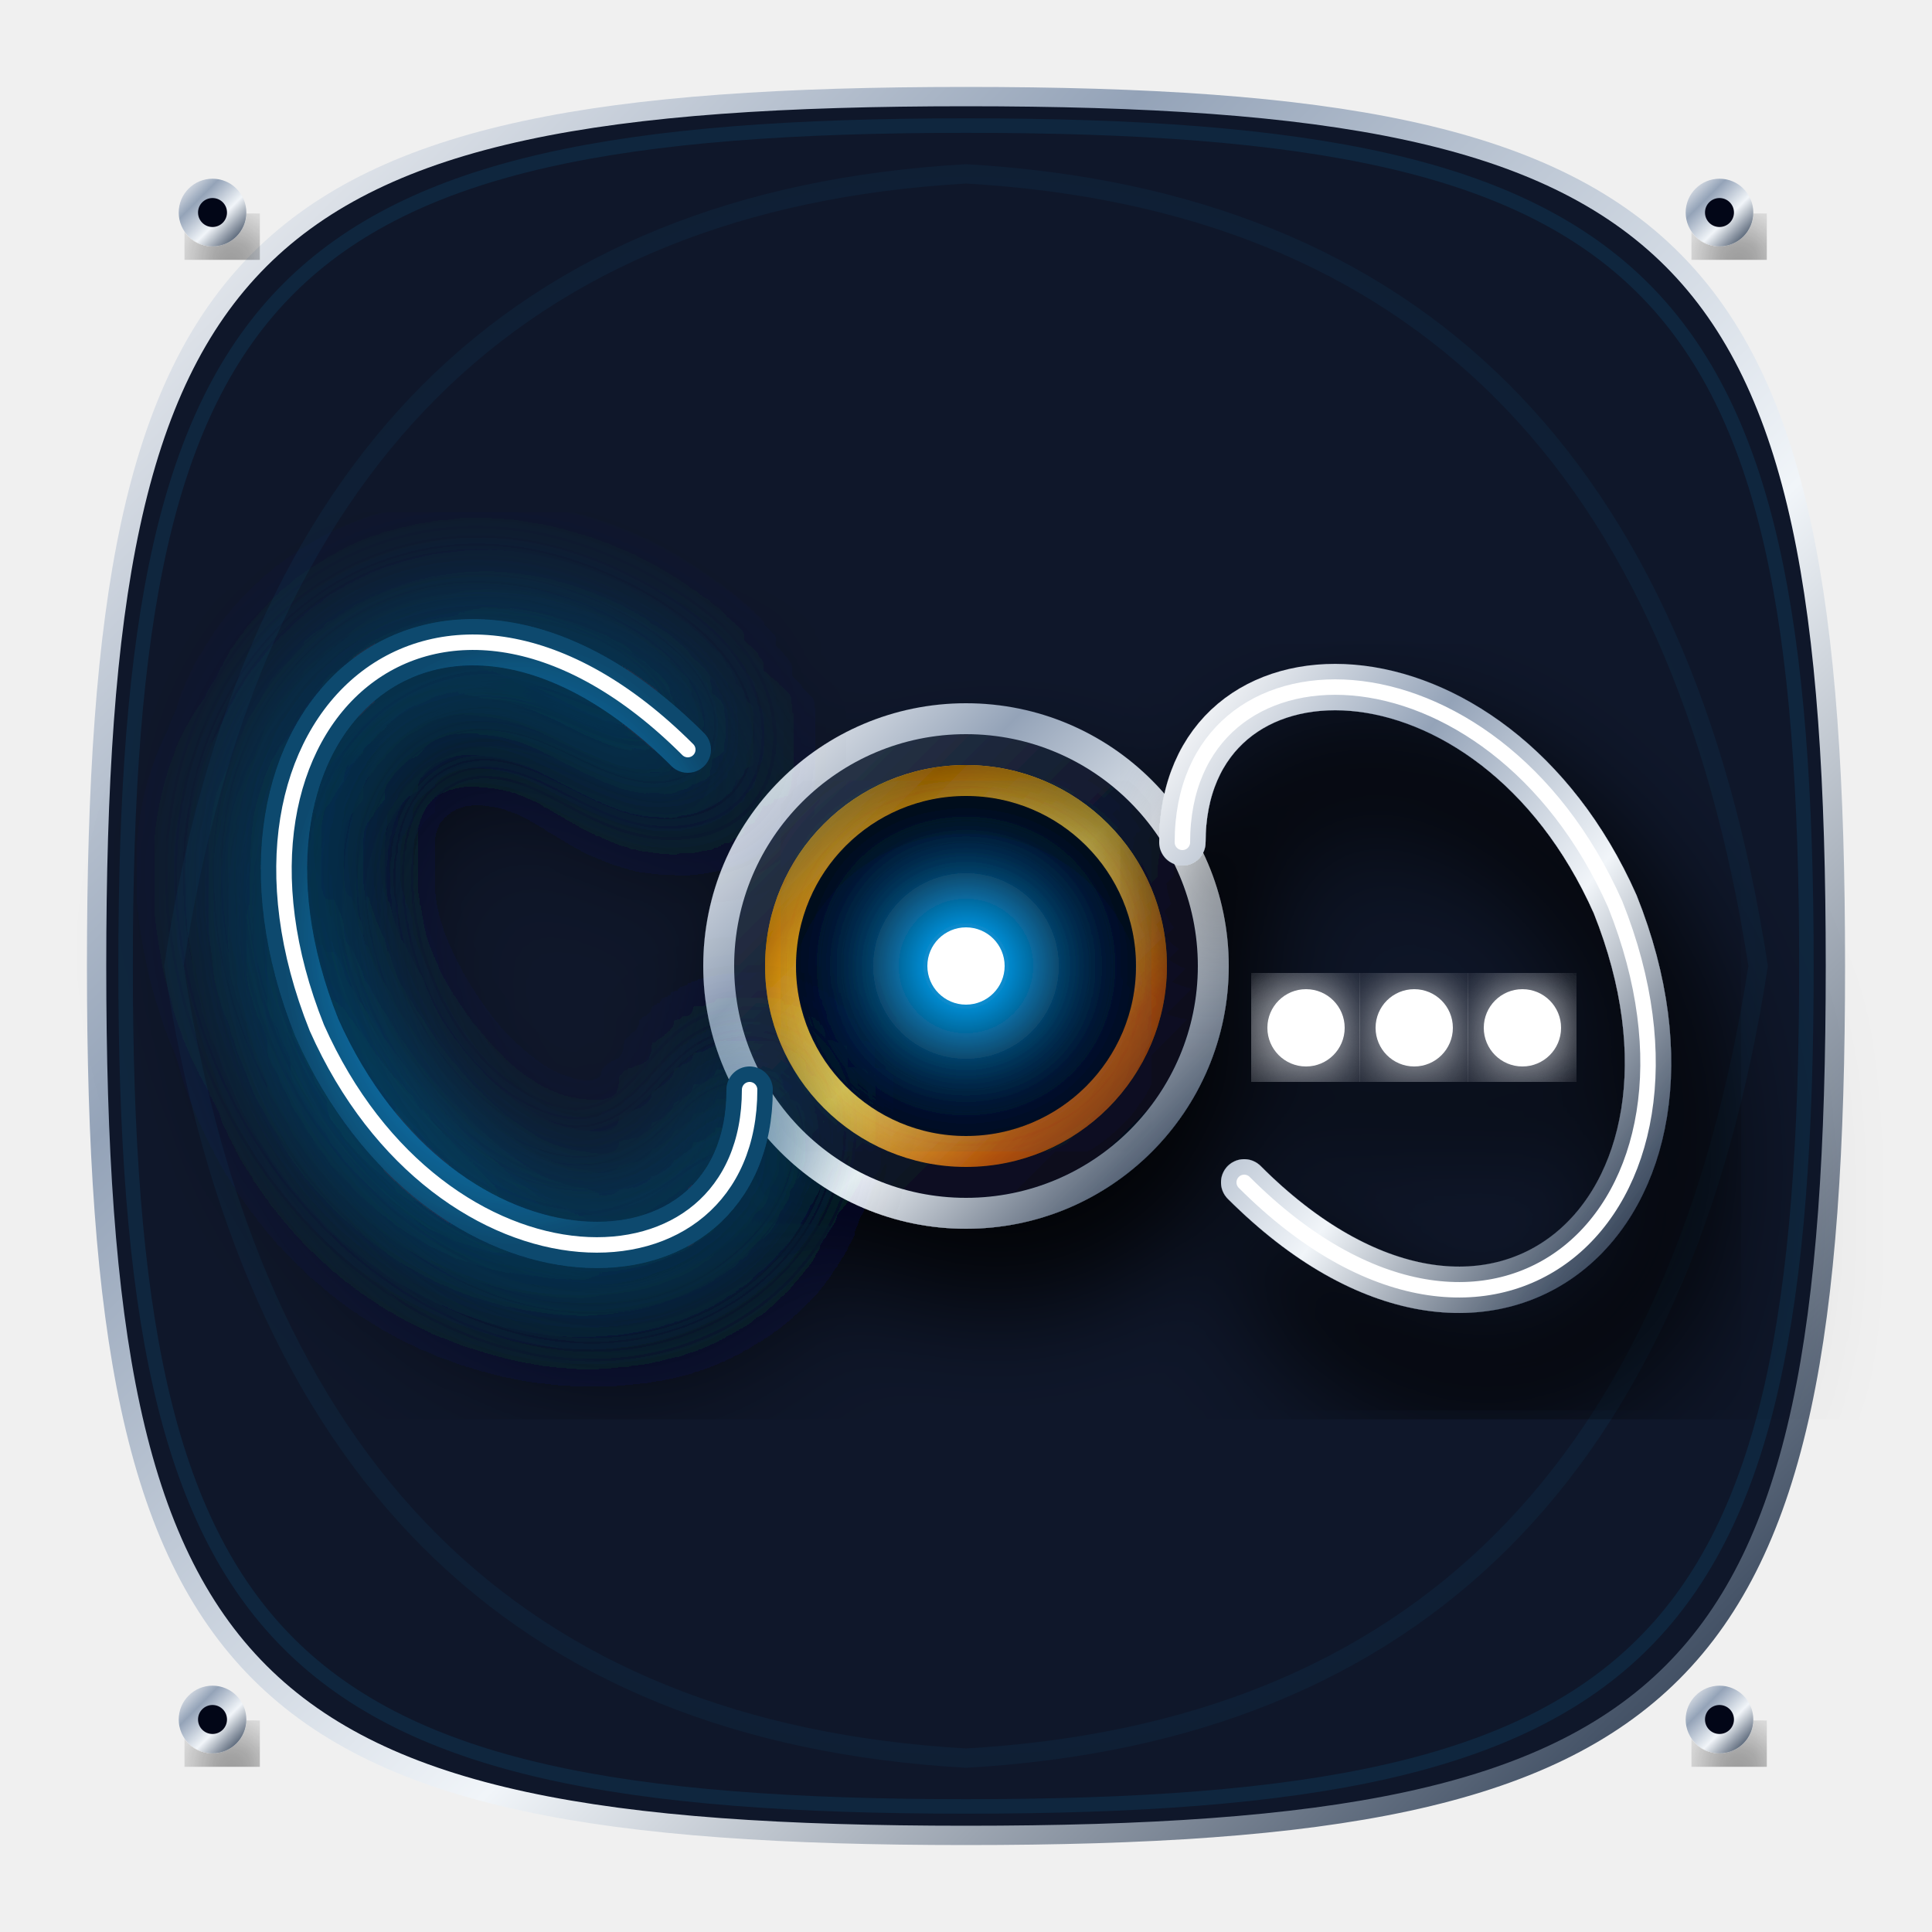
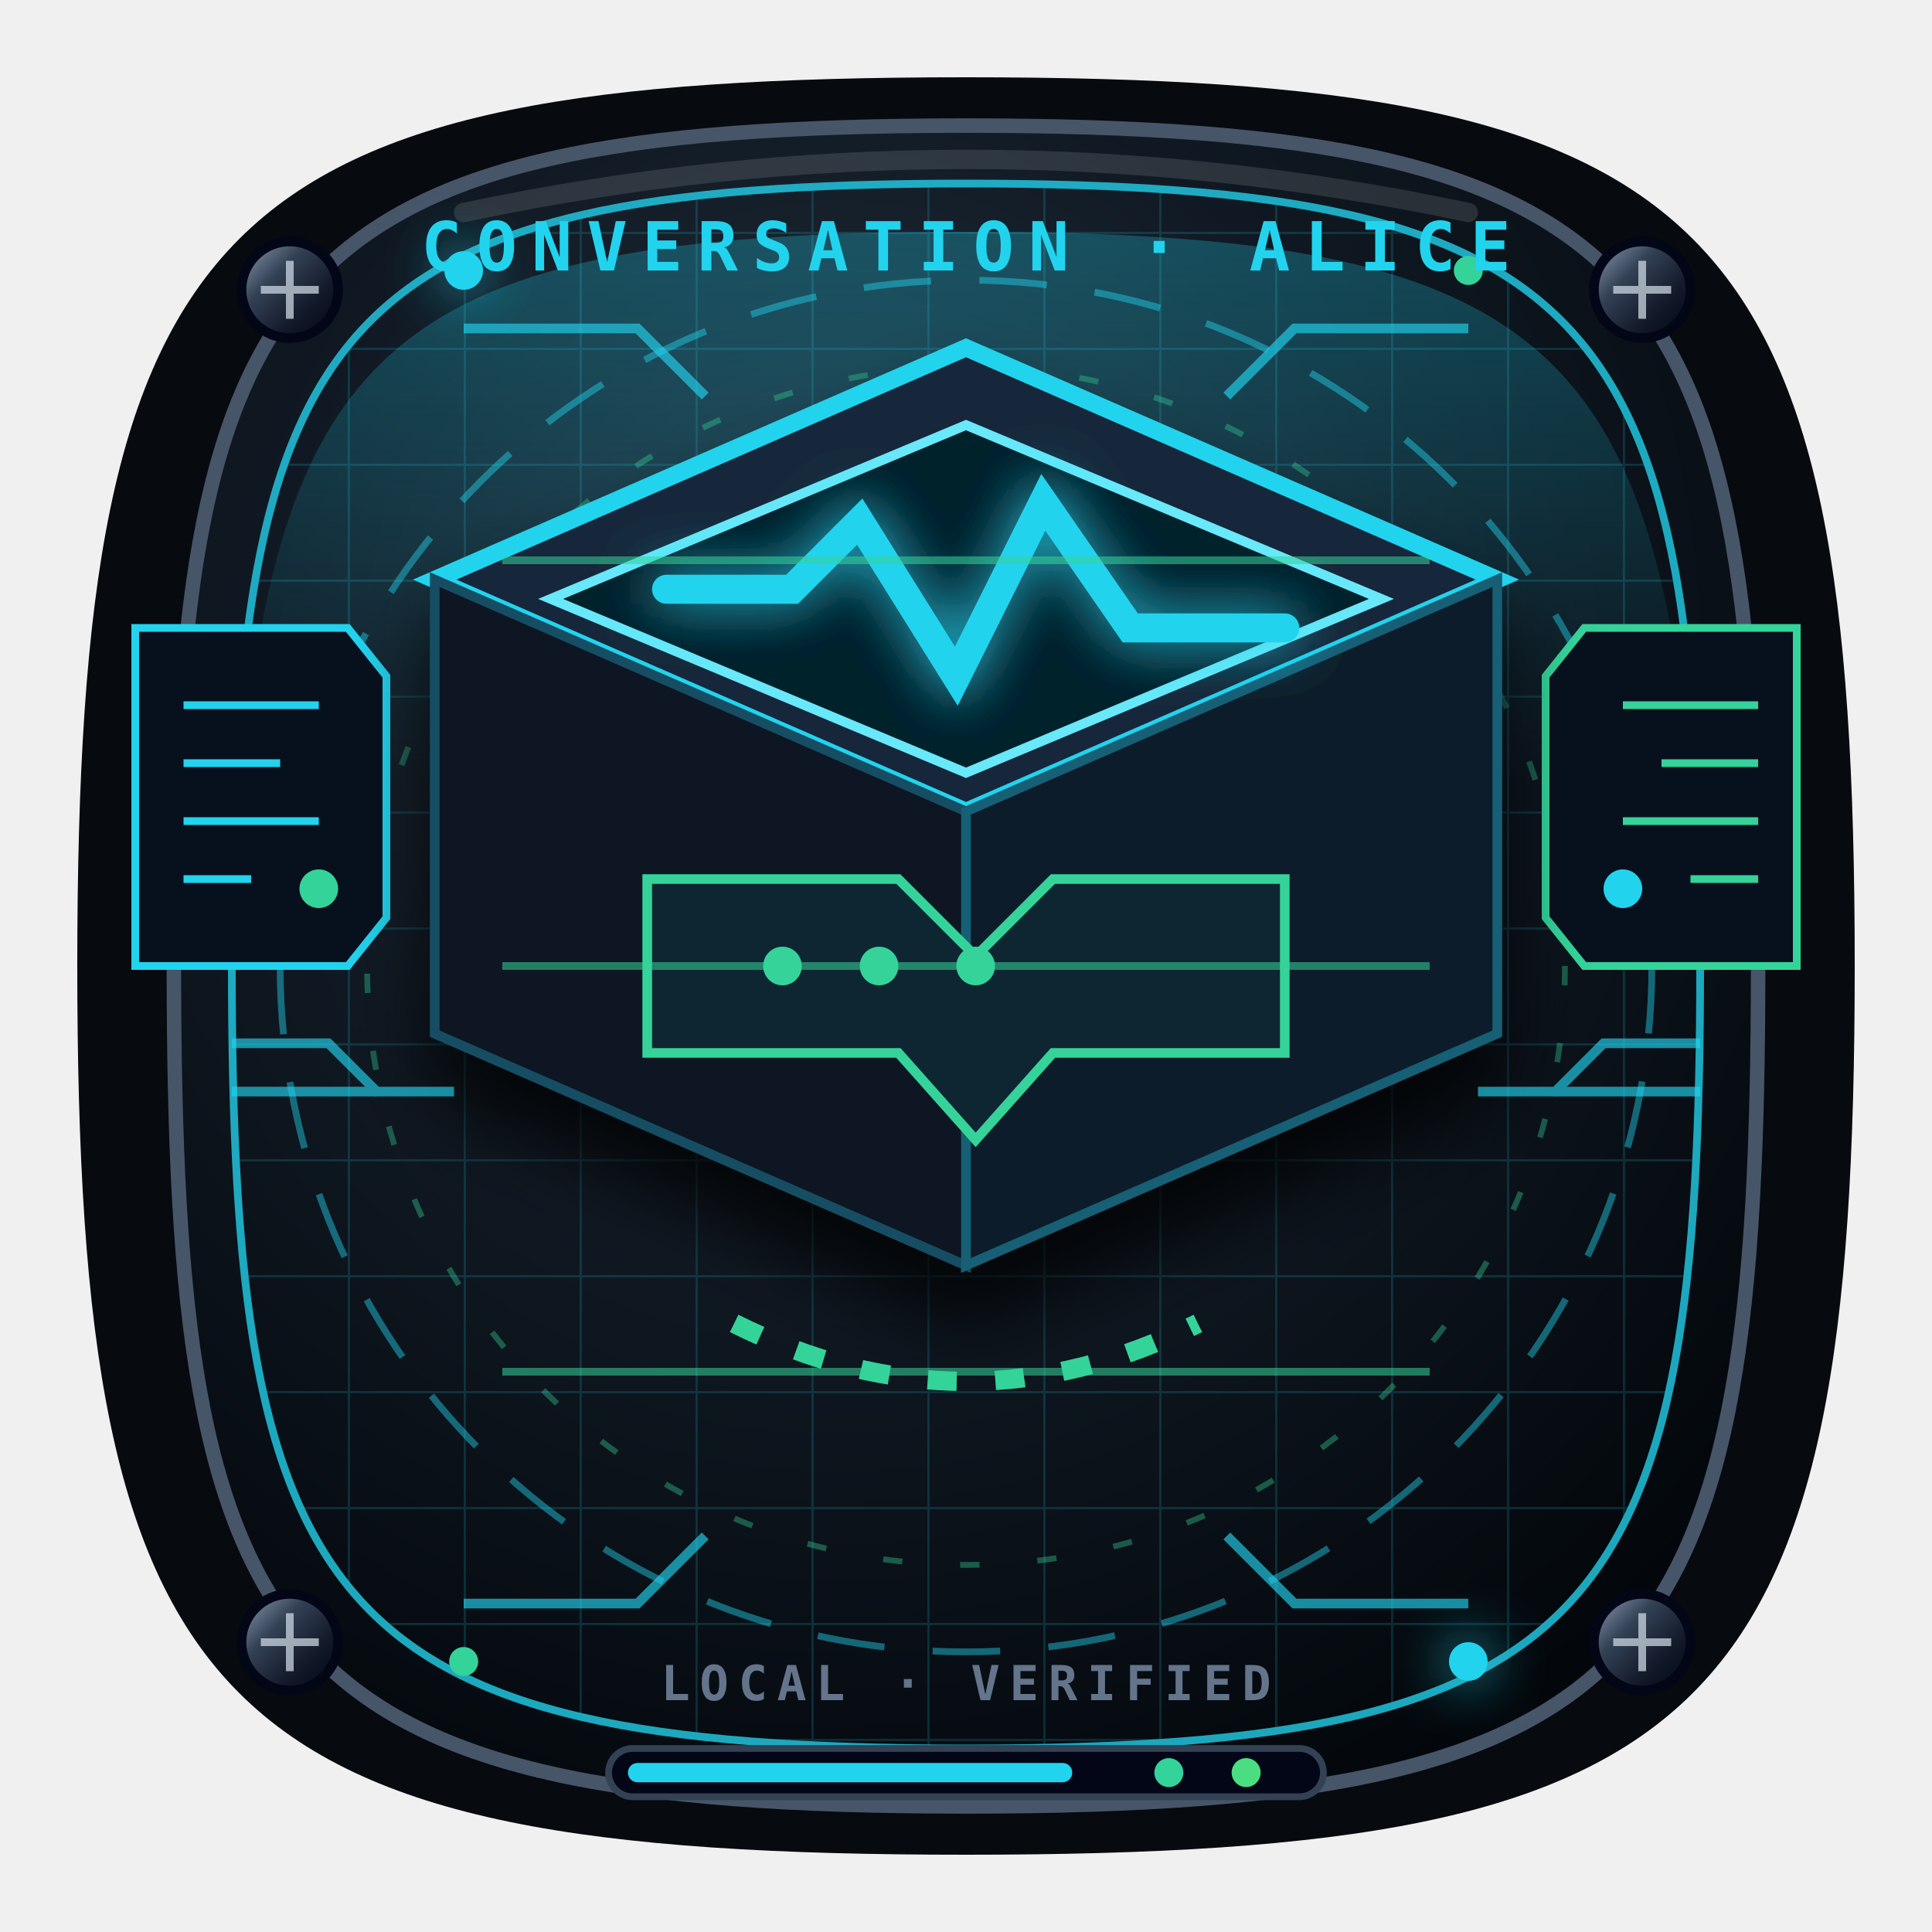
- <svg xmlns="http://www.w3.org/2000/svg" width="200" height="200" viewBox="0 0 200 200">
+ <svg xmlns="http://www.w3.org/2000/svg" viewBox="0 0 200 200" role="img" aria-label="Conversación">
+   <style>
+     .conversation-orbit{animation:conversationOrbit 4s linear infinite}.conversation-pulse{animation:conversationPulse 1.8s ease-in-out infinite}.conversation-scan{animation:conversationScan 3s ease-in-out infinite}
+     @keyframes conversationOrbit{to{stroke-dashoffset:-42}}@keyframes conversationPulse{50%{opacity:.3}}@keyframes conversationScan{0%,100%{transform:translateX(-7px);opacity:.18}50%{transform:translateX(7px);opacity:.8}}
+     @media (prefers-reduced-motion:reduce){.conversation-orbit,.conversation-pulse,.conversation-scan{animation:none}}
+   </style>
  <defs>
-     <linearGradient id="goldGrad" x1="0%" y1="0%" x2="100%" y2="100%">
-       <stop offset="0%" stop-color="#fef08a" />
-       <stop offset="20%" stop-color="#f59e0b" />
-       <stop offset="50%" stop-color="#fcd34d" />
-       <stop offset="80%" stop-color="#b45309" />
-       <stop offset="100%" stop-color="#78350f" />
+     <radialGradient id="conversation-base" cx="42%" cy="32%" r="75%">
+       <stop stop-color="#263442" />
+       <stop offset=".48" stop-color="#101923" />
+       <stop offset="1" stop-color="#03070b" />
+     </radialGradient>
+     <linearGradient id="conversation-metal" x1="0" y1="0" x2="1" y2="1">
+       <stop stop-color="#94a3b8" />
+       <stop offset=".35" stop-color="#334155" />
+       <stop offset=".7" stop-color="#111827" />
+       <stop offset="1" stop-color="#020617" />
    </linearGradient>
-     <linearGradient id="goldLight" x1="0%" y1="100%" x2="100%" y2="0%">
-       <stop offset="0%" stop-color="#fcd34d" />
-       <stop offset="100%" stop-color="#fffbeb" />
+     <linearGradient id="conversation-accent" x1="0" x2="1">
+       <stop stop-color="#22d3ee" />
+       <stop offset=".52" stop-color="#f8fafc" />
+       <stop offset="1" stop-color="#34d399" />
    </linearGradient>
-     <linearGradient id="silverGrad" x1="0%" y1="0%" x2="100%" y2="100%">
-       <stop offset="0%" stop-color="#ffffff" />
-       <stop offset="30%" stop-color="#94a3b8" />
-       <stop offset="60%" stop-color="#f1f5f9" />
-       <stop offset="90%" stop-color="#475569" />
-       <stop offset="100%" stop-color="#1e293b" />
-     </linearGradient>
-     <linearGradient id="silverDark" x1="0%" y1="0%" x2="100%" y2="100%">
-       <stop offset="0%" stop-color="#94a3b8" />
-       <stop offset="100%" stop-color="#0f172a" />
-     </linearGradient>
-     <linearGradient id="darkMetal" x1="0%" y1="0%" x2="100%" y2="100%">
-       <stop offset="0%" stop-color="#334155" />
-       <stop offset="50%" stop-color="#0f172a" />
-       <stop offset="100%" stop-color="#020617" />
-     </linearGradient>
-     <linearGradient id="solarCellGrad" x1="0%" y1="0%" x2="0%" y2="100%">
-       <stop offset="0%" stop-color="#0ea5e9" />
-       <stop offset="15%" stop-color="#0369a1" />
-       <stop offset="85%" stop-color="#0f172a" />
-       <stop offset="100%" stop-color="#020617" />
-     </linearGradient>
-     <linearGradient id="glassGrad" x1="0%" y1="0%" x2="100%" y2="100%">
-       <stop offset="0%" stop-color="#ffffff" stop-opacity="0.6" />
-       <stop offset="40%" stop-color="#ffffff" stop-opacity="0.1" />
-       <stop offset="60%" stop-color="#000000" stop-opacity="0.4" />
-       <stop offset="100%" stop-color="#ffffff" stop-opacity="0.3" />
-     </linearGradient>
-     <radialGradient id="accentGrad" cx="50%" cy="50%" r="50%">
-       <stop offset="0%" stop-color="#38bdf8" />
-       <stop offset="50%" stop-color="#0284c7" />
-       <stop offset="100%" stop-color="#0c4a6e" />
+     <radialGradient id="conversation-holo">
+       <stop stop-color="#fff" />
+       <stop offset=".18" stop-color="#22d3ee" />
+       <stop offset=".68" stop-color="#34d399" />
+       <stop offset="1" stop-color="#07111d" />
    </radialGradient>
-     <filter id="neonGlow" x="-20%" y="-20%" width="140%" height="140%">
-       <feGaussianBlur stdDeviation="2" result="blur" />
+     <pattern id="conversation-grid" width="12" height="12" patternUnits="userSpaceOnUse">
+       <path d="M12 0H0v12" fill="none" stroke="#22d3ee" stroke-width=".45" opacity=".22" />
+     </pattern>
+     <filter id="conversation-glow" x="-50%" y="-50%" width="200%" height="200%">
+       <feGaussianBlur stdDeviation="2.8" result="b" />
      <feMerge>
-         <feMergeNode in="blur" />
+         <feMergeNode in="b" />
        <feMergeNode in="SourceGraphic" />
      </feMerge>
    </filter>
-     <filter id="strongGlow" x="-50%" y="-50%" width="200%" height="200%">
-       <feGaussianBlur stdDeviation="4" result="blur" />
-       <feComponentTransfer>
-         <feFuncA type="linear" slope="1.5" />
-       </feComponentTransfer>
-       <feMerge>
-         <feMergeNode />
-         <feMergeNode in="SourceGraphic" />
-       </feMerge>
+     <filter id="conversation-shadow" x="-40%" y="-40%" width="180%" height="190%">
+       <feDropShadow dx="0" dy="6" stdDeviation="4" flood-color="#000" flood-opacity=".8" />
    </filter>
-     <filter id="dropShadow" x="-20%" y="-20%" width="140%" height="140%">
-       <feDropShadow dx="2" dy="5" stdDeviation="3.5" flood-color="#000" flood-opacity="0.85" />
-     </filter>
-     <filter id="innerShadow" x="-20%" y="-20%" width="140%" height="140%">
-       <feOffset dx="0" dy="3" />
-       <feGaussianBlur stdDeviation="2.5" result="offset-blur" />
-       <feComposite operator="out" in="SourceGraphic" in2="offset-blur" result="inverse" />
-       <feFlood flood-color="black" flood-opacity="0.8" result="color" />
-       <feComposite operator="in" in="color" in2="inverse" result="shadow" />
-       <feComposite operator="over" in="shadow" in2="SourceGraphic" />
-     </filter>
+     <linearGradient id="conversation-beam" x1="0" y1="0" x2="0" y2="1">
+       <stop stop-color="#22d3ee" stop-opacity=".28" />
+       <stop offset="1" stop-color="#22d3ee" stop-opacity="0" />
+     </linearGradient>
  </defs>
-   <g>
-     <path d="M100 10 C 175 10 190 25 190 100 C 190 175 175 190 100 190 C 25 190 10 175 10 100 C 10 25 25 10 100 10 Z" fill="#0f172a" stroke="url(#silverGrad)" stroke-width="2" />
-     <path d="M100 13 C 171 13 187 29 187 100 C 187 171 171 187 100 187 C 29 187 13 171 13 100 C 13 29 29 13 100 13 Z" fill="none" stroke="url(#accentGrad)" stroke-width="1.5" opacity="0.3">
-       <animate attributeName="opacity" values="0.1;0.4;0.1" dur="4s" repeatCount="indefinite" />
-     </path>
-     <path d="M 100 18 Q 170 22 182 100 Q 170 178 100 182 Q 30 178 18 100 Q 30 22 100 18 Z" fill="none" stroke="url(#accentGrad)" stroke-width="2" opacity="0.15" />
-     <circle cx="22" cy="22" r="3.5" fill="url(#silverGrad)" filter="url(#dropShadow)" />
-     <circle cx="22" cy="22" r="1.5" fill="#020617" />
-     <circle cx="178" cy="22" r="3.5" fill="url(#silverGrad)" filter="url(#dropShadow)" />
-     <circle cx="178" cy="22" r="1.5" fill="#020617" />
-     <circle cx="22" cy="178" r="3.5" fill="url(#silverGrad)" filter="url(#dropShadow)" />
-     <circle cx="22" cy="178" r="1.5" fill="#020617" />
-     <circle cx="178" cy="178" r="3.5" fill="url(#silverGrad)" filter="url(#dropShadow)" />
-     <circle cx="178" cy="178" r="1.5" fill="#020617" />
+   <path d="M100 8C178 8 192 22 192 100S178 192 100 192 8 178 8 100 22 8 100 8Z" fill="#070a0f" />
+   <path d="M100 13c72 0 82 15 82 87s-10 87-82 87-82-15-82-87 10-87 82-87Z" fill="url(#conversation-base)" stroke="#475569" stroke-width="1.5" />
+   <path d="M100 19c66 0 76 14 76 81s-10 81-76 81-76-14-76-81 10-81 76-81Z" fill="url(#conversation-grid)" stroke="#22d3ee" stroke-width=".8" opacity=".78" />
+   <path d="M100 24c57 0 71 10 75 57L25 81c4-47 18-57 75-57Z" fill="url(#conversation-beam)" />
+   <circle class="conversation-orbit" cx="100" cy="100" r="71" fill="none" stroke="#22d3ee" stroke-width=".7" stroke-dasharray="7 5" opacity=".45" />
+   <circle class="conversation-orbit" cx="100" cy="100" r="62" fill="none" stroke="#34d399" stroke-width=".6" stroke-dasharray="2 6" opacity=".38" />
+   <path d="M48 34h18l7 7m79-7h-18l-7 7M48 166h18l7-7m79 7h-18l-7-7" fill="none" stroke="#22d3ee" stroke-width="1" opacity=".65" />
+   <g fill="url(#conversation-metal)" stroke="#020617">
+     <circle cx="30" cy="30" r="5" />
+     <circle cx="170" cy="30" r="5" />
+     <circle cx="30" cy="170" r="5" />
+     <circle cx="170" cy="170" r="5" />
  </g>
-   <g transform="translate(100, 100) scale(1.6)" filter="url(#dropShadow)">
-     <rect x="-16" y="-16" width="32" height="32" rx="16" fill="url(#darkMetal)" stroke="url(#silverGrad)" stroke-width="2" />
-     <circle cx="0" cy="0" r="12" fill="#020617" stroke="url(#goldGrad)" stroke-width="2" filter="url(#innerShadow)" />
-     <circle cx="0" cy="0" r="6" fill="url(#accentGrad)" filter="url(#strongGlow)">
-       <animate attributeName="r" values="4;6;4" dur="1s" repeatCount="indefinite" />
-     </circle>
-     <circle cx="0" cy="0" r="2.5" fill="#fff" />
-     <g>
-       <animateTransform attributeName="transform" type="scale" values="0.8; 1.1; 0.8" dur="2s" repeatCount="indefinite" additive="sum" />
-       <path d="M -18 -14 C -34 -30 -50 -16 -42 4 C -34 22 -14 22 -14 8" fill="none" stroke="url(#accentGrad)" stroke-width="3" stroke-linecap="round" filter="url(#strongGlow)" />
-       <path d="M -18 -14 C -34 -30 -50 -16 -42 4 C -34 22 -14 22 -14 8" fill="none" stroke="#fff" stroke-width="1" stroke-linecap="round" />
-     </g>
-     <g>
-       <animateTransform attributeName="transform" type="scale" values="1.1; 0.8; 1.1" dur="2s" repeatCount="indefinite" additive="sum" />
-       <path d="M 18 14 C 34 30 50 16 42 -4 C 34 -22 14 -22 14 -8" fill="none" stroke="url(#silverGrad)" stroke-width="3" stroke-linecap="round" filter="url(#dropShadow)" />
-       <path d="M 18 14 C 34 30 50 16 42 -4 C 34 -22 14 -22 14 -8" fill="none" stroke="#fff" stroke-width="1" stroke-linecap="round" />
-     </g>
-     <circle cx="22" cy="4" r="2.5" fill="#fff" filter="url(#neonGlow)">
-       <animate attributeName="opacity" values="0;1;0" dur="1s" repeatCount="indefinite" begin="0s" />
-     </circle>
-     <circle cx="29" cy="4" r="2.5" fill="#fff" filter="url(#neonGlow)">
-       <animate attributeName="opacity" values="0;1;0" dur="1s" repeatCount="indefinite" begin="0.33s" />
-     </circle>
-     <circle cx="36" cy="4" r="2.5" fill="#fff" filter="url(#neonGlow)">
-       <animate attributeName="opacity" values="0;1;0" dur="1s" repeatCount="indefinite" begin="0.66s" />
-     </circle>
+   <g stroke="#cbd5e1" stroke-width=".8" opacity=".75">
+     <path d="M27 30h6m-3-3v6M167 30h6m-3-3v6M27 170h6m-3-3v6M167 170h6m-3-3v6" />
+   </g>
+   <g fill="#22d3ee" filter="url(#conversation-glow)">
+     <circle cx="48" cy="28" r="2" />
+     <circle cx="152" cy="172" r="2" />
+   </g>
+   <g fill="#34d399">
+     <circle cx="152" cy="28" r="1.5" />
+     <circle cx="48" cy="172" r="1.5" />
+   </g>
+   <path d="M48 22Q100 11 152 22" fill="none" stroke="#fff" stroke-width="2" stroke-linecap="round" opacity=".12" />
+   <g font-family="Consolas,monospace" font-weight="900">
+     <text x="100" y="28" fill="#22d3ee" font-size="7" text-anchor="middle" letter-spacing="1.5">CONVERSATION · ALICE</text>
+     <text x="100" y="176" fill="#64748b" font-size="5" text-anchor="middle" letter-spacing="1">LOCAL · VERIFIED</text>
+   </g>
+   <g transform="translate(14 65)" fill="#07111e" stroke="#22d3ee" stroke-width=".8">
+     <path d="M0 0h22l4 5v25l-4 5H0z" />
+     <path d="M5 8h14M5 14h10M5 20h14M5 26h7" stroke="#22d3ee" />
+     <circle class="conversation-pulse" cx="19" cy="27" r="2" fill="#34d399" stroke="none" />
+   </g>
+   <g transform="translate(160 65)" fill="#07111e" stroke="#34d399" stroke-width=".8">
+     <path d="M4 0h22v35H4l-4-5V5z" />
+     <path d="M8 8h14M12 14h10M8 20h14M15 26h7" stroke="#34d399" />
+     <circle class="conversation-pulse" cx="8" cy="27" r="2" fill="#22d3ee" stroke="none" />
+   </g>
+   <g transform="translate(100 91)" filter="url(#conversation-shadow)">
+     <path d="M-55-31 0-55 55-31 0-7z" fill="#13283a" stroke="#22d3ee" stroke-width="1.8" />
+     <path d="M-55-31 0-7v47l-55-24z" fill="#071521" stroke="#164e63" />
+     <path d="M55-31 0-7v47l55-24z" fill="#0b1d29" stroke="#155e75" />
+     <path d="M-43-29 0-47 43-29 0-11z" fill="#06202b" stroke="#67e8f9" />
+     <path d="M-31-30h13l7-7 10 16 9-18 9 13h16" fill="none" stroke="#22d3ee" stroke-width="3" stroke-linecap="round" filter="url(#conversation-glow)" />
+     <path d="M-33 0h26l8 8 8-8h24v18H9L1 27l-8-9h-26z" fill="#0d2630" stroke="#34d399" />
+     <circle cx="-19" cy="9" r="2" fill="#34d399" />
+     <circle cx="-9" cy="9" r="2" fill="#34d399" />
+     <circle cx="1" cy="9" r="2" fill="#34d399" />
+   </g>
+   <path d="M76 137q24 12 48 0" fill="none" stroke="#34d399" stroke-width="2" stroke-dasharray="3 4" />
+   <g class="conversation-scan" stroke="#34d399" stroke-width=".8" opacity=".55">
+     <path d="M52 58h96M52 100h96M52 142h96" />
+   </g>
+   <g opacity=".65" stroke="#22d3ee" stroke-width="1">
+     <path d="M24 108h10l5 5h8M176 108h-10l-5 5h-8" fill="none" />
+     <path d="M24 113h15M176 113h-15" />
+   </g>
+   <g transform="translate(63 181)">
+     <rect width="74" height="5" rx="2.5" fill="#020617" stroke="#334155" stroke-width=".7" />
+     <rect x="2" y="1.5" width="46" height="2" rx="1" fill="#22d3ee" />
+     <circle cx="58" cy="2.5" r="1.5" fill="#34d399" />
+     <circle cx="66" cy="2.5" r="1.5" fill="#4ade80" />
  </g>
</svg>
